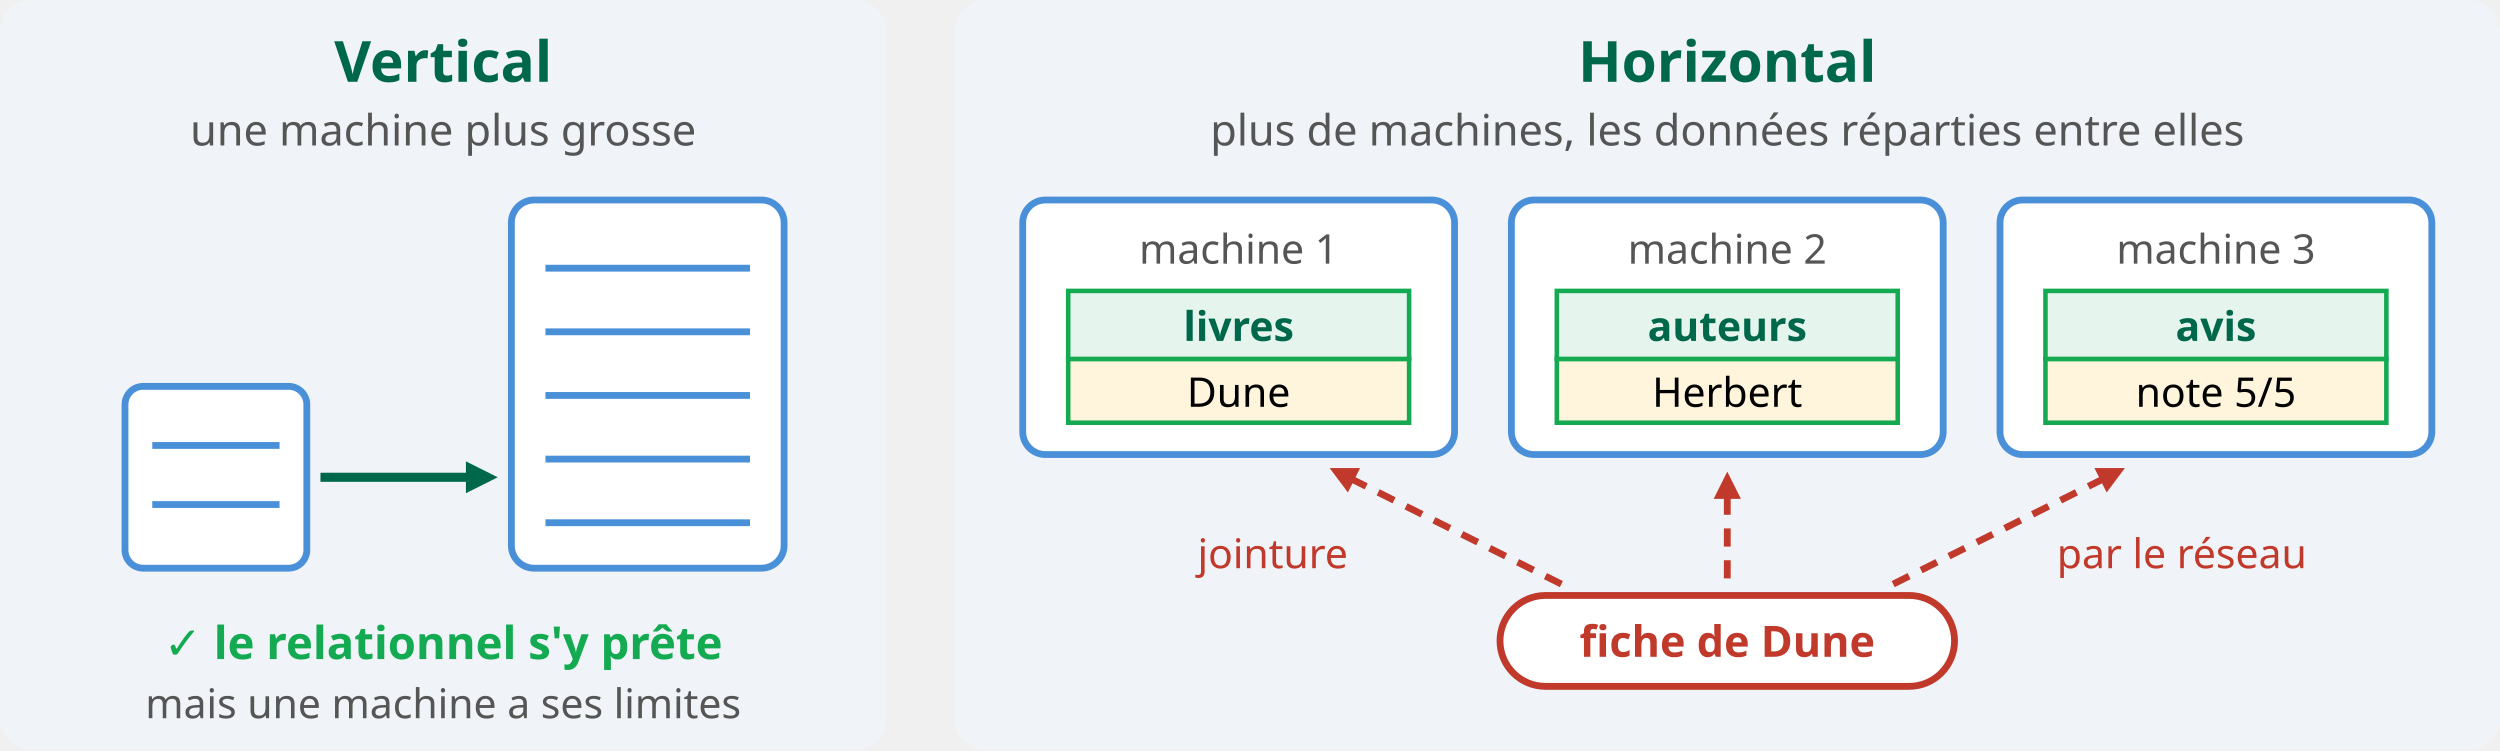
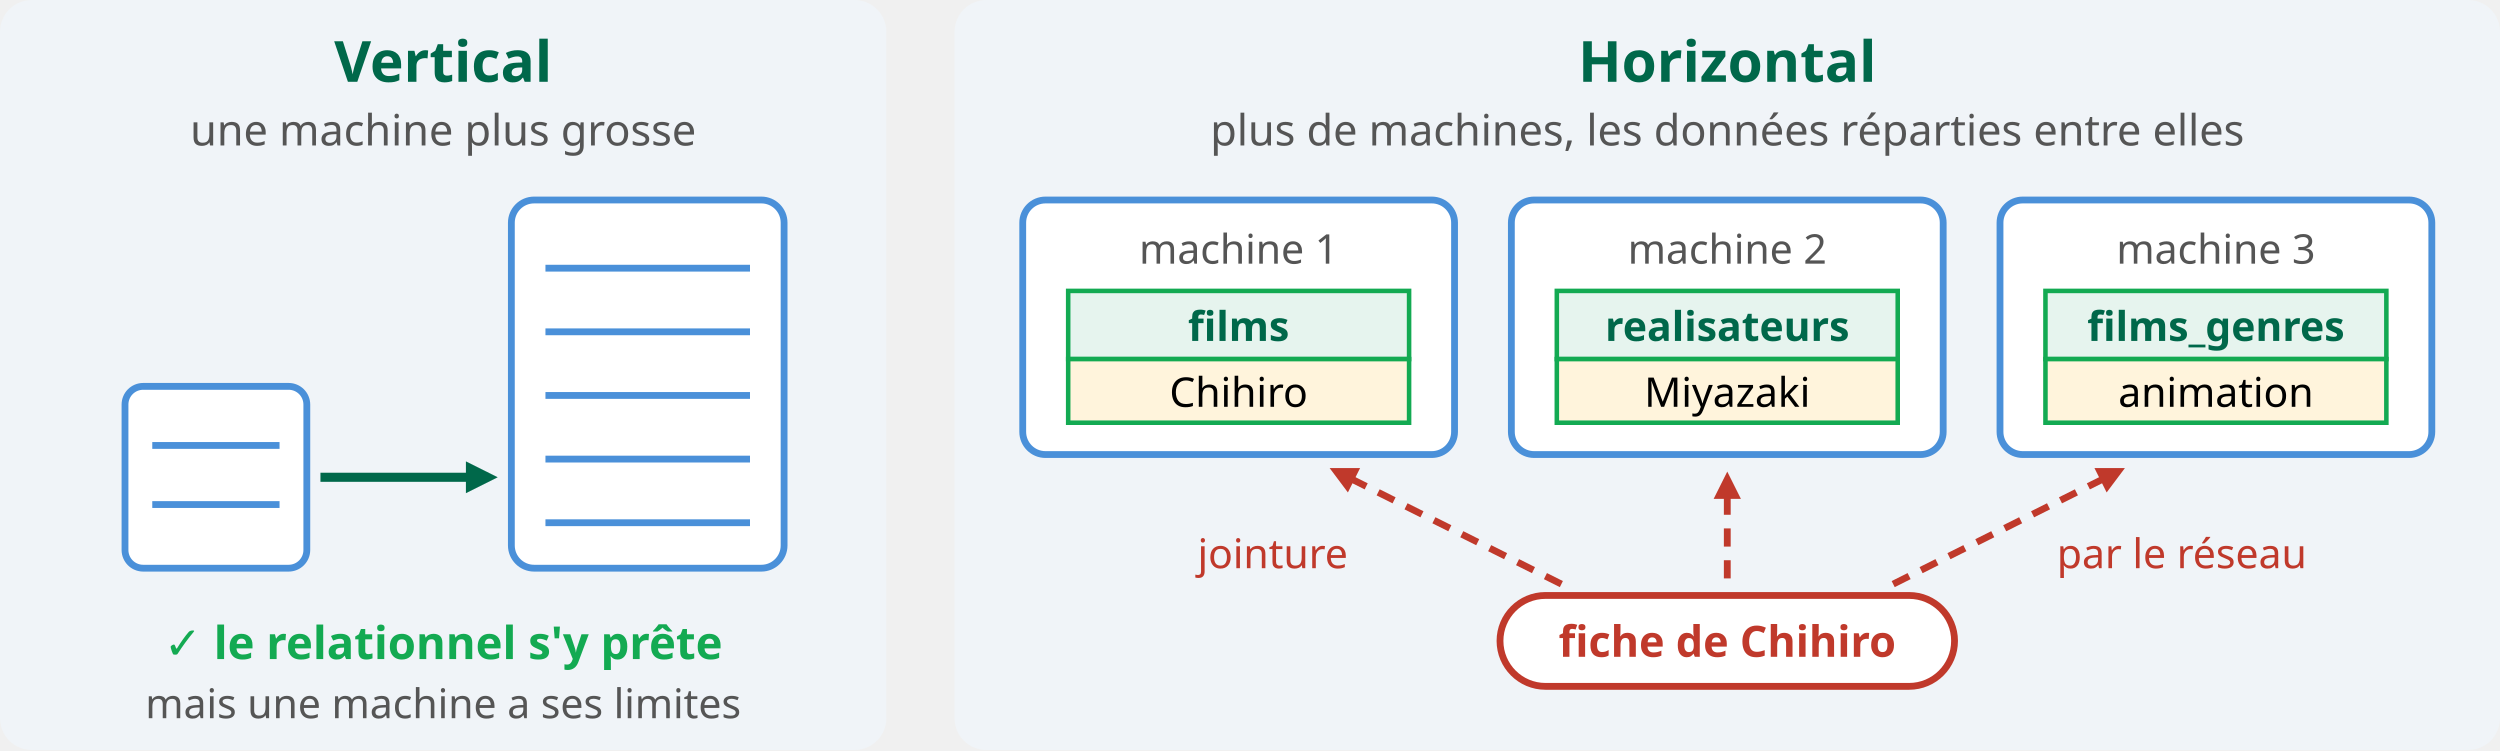
<svg xmlns="http://www.w3.org/2000/svg" viewBox="0 0 1100 330" font-family="sans-serif" role="img" aria-labelledby="t">
  <defs>
    <marker id="fl" viewBox="0 0 10 10" refX="7" refY="5" markerUnits="userSpaceOnUse" markerWidth="14" markerHeight="14" orient="auto-start-reverse">
      <path d="M0,0 L10,5 L0,10 z" fill="#00684a" />
    </marker>
    <marker id="flr" viewBox="0 0 10 10" refX="7" refY="5" markerUnits="userSpaceOnUse" markerWidth="12" markerHeight="12" orient="auto-start-reverse">
      <path d="M0,0 L10,5 L0,10 z" fill="#c0392b" />
    </marker>
  </defs>
  <rect x="0" y="0" width="390" height="330" rx="14" fill="#f0f4f8" />
  <text x="195" y="36" text-anchor="middle" font-size="25" font-weight="bold" fill="#00684a">Vertical</text>
  <text x="195" y="64" text-anchor="middle" font-size="19" fill="#555">une machine plus grosse</text>
  <rect x="55" y="170" width="80" height="80" rx="8" fill="#ffffff" stroke="#4a90d9" stroke-width="3" />
  <line x1="67" y1="196" x2="123" y2="196" stroke="#4a90d9" stroke-width="3" />
  <line x1="67" y1="222" x2="123" y2="222" stroke="#4a90d9" stroke-width="3" />
  <line x1="141" y1="210" x2="214.8" y2="210" stroke="#00684a" stroke-width="4" marker-end="url(#fl)" />
  <rect x="225" y="88" width="120" height="162" rx="10" fill="#ffffff" stroke="#4a90d9" stroke-width="3" />
  <line x1="240" y1="118" x2="330" y2="118" stroke="#4a90d9" stroke-width="3" />
  <line x1="240" y1="146" x2="330" y2="146" stroke="#4a90d9" stroke-width="3" />
  <line x1="240" y1="174" x2="330" y2="174" stroke="#4a90d9" stroke-width="3" />
  <line x1="240" y1="202" x2="330" y2="202" stroke="#4a90d9" stroke-width="3" />
  <line x1="240" y1="230" x2="330" y2="230" stroke="#4a90d9" stroke-width="3" />
  <text x="195" y="290" text-anchor="middle" font-size="20" fill="#13aa52" font-weight="bold">✓ le relationnel s'y prête</text>
  <text x="195" y="316" text-anchor="middle" font-size="18" fill="#555">mais une machine a ses limites</text>
  <rect x="420" y="0" width="680" height="330" rx="14" fill="#f0f4f8" />
  <text x="760" y="36" text-anchor="middle" font-size="25" font-weight="bold" fill="#00684a">Horizontal</text>
  <text x="760" y="64" text-anchor="middle" font-size="19" fill="#555">plus de machines, les données réparties entre elles</text>
  <rect x="450" y="88" width="190" height="112" rx="10" fill="#ffffff" stroke="#4a90d9" stroke-width="3" />
  <text x="545" y="116" text-anchor="middle" font-size="18" fill="#555">machine 1</text>
  <rect x="470" y="128" width="150" height="30" fill="#e6f4ee" stroke="#13aa52" stroke-width="2" />
-   <text x="545" y="150" text-anchor="middle" font-size="18" font-weight="bold" fill="#00684a">livres</text>
+   <text x="545" y="150" text-anchor="middle" font-size="18" font-weight="bold" fill="#00684a">films</text>
  <rect x="470" y="158" width="150" height="28" fill="#fff4dc" stroke="#13aa52" stroke-width="2" />
-   <text x="545" y="179" text-anchor="middle" font-size="18">Dune</text>
+   <text x="545" y="179" text-anchor="middle" font-size="18">Chihiro</text>
  <rect x="665" y="88" width="190" height="112" rx="10" fill="#ffffff" stroke="#4a90d9" stroke-width="3" />
  <text x="760" y="116" text-anchor="middle" font-size="18" fill="#555">machine 2</text>
  <rect x="685" y="128" width="150" height="30" fill="#e6f4ee" stroke="#13aa52" stroke-width="2" />
-   <text x="760" y="150" text-anchor="middle" font-size="18" font-weight="bold" fill="#00684a">auteurs</text>
+   <text x="760" y="150" text-anchor="middle" font-size="18" font-weight="bold" fill="#00684a">realisateurs</text>
  <rect x="685" y="158" width="150" height="28" fill="#fff4dc" stroke="#13aa52" stroke-width="2" />
-   <text x="760" y="179" text-anchor="middle" font-size="18">Herbert</text>
+   <text x="760" y="179" text-anchor="middle" font-size="18">Miyazaki</text>
  <rect x="880" y="88" width="190" height="112" rx="10" fill="#ffffff" stroke="#4a90d9" stroke-width="3" />
  <text x="975" y="116" text-anchor="middle" font-size="18" fill="#555">machine 3</text>
  <rect x="900" y="128" width="150" height="30" fill="#e6f4ee" stroke="#13aa52" stroke-width="2" />
-   <text x="975" y="150" text-anchor="middle" font-size="18" font-weight="bold" fill="#00684a">avis</text>
+   <text x="975" y="150" text-anchor="middle" font-size="18" font-weight="bold" fill="#00684a">films_genres</text>
  <rect x="900" y="158" width="150" height="28" fill="#fff4dc" stroke="#13aa52" stroke-width="2" />
-   <text x="975" y="179" text-anchor="middle" font-size="18">note 5/5</text>
+   <text x="975" y="179" text-anchor="middle" font-size="18">animation</text>
  <rect x="660" y="262" width="200" height="40" rx="20" fill="#ffffff" stroke="#c0392b" stroke-width="3" />
-   <text x="760" y="289" text-anchor="middle" font-size="19" font-weight="bold" fill="#c0392b">fiche de Dune</text>
+   <text x="760" y="289" text-anchor="middle" font-size="19" font-weight="bold" fill="#c0392b">fiche de Chihiro</text>
  <line x1="687" y1="257" x2="588.25" y2="207.55" stroke="#c0392b" stroke-width="3" stroke-dasharray="7.84 5.88" marker-end="url(#flr)" />
  <line x1="760" y1="254.5" x2="760" y2="211.1" stroke="#c0392b" stroke-width="3" stroke-dasharray="8 6" marker-end="url(#flr)" />
  <line x1="833" y1="257" x2="931.75" y2="207.55" stroke="#c0392b" stroke-width="3" stroke-dasharray="7.84 5.88" marker-end="url(#flr)" />
  <text x="560" y="250" text-anchor="middle" font-size="18" fill="#c0392b">jointure</text>
  <text x="960" y="250" text-anchor="middle" font-size="18" fill="#c0392b">par le réseau</text>
</svg>
